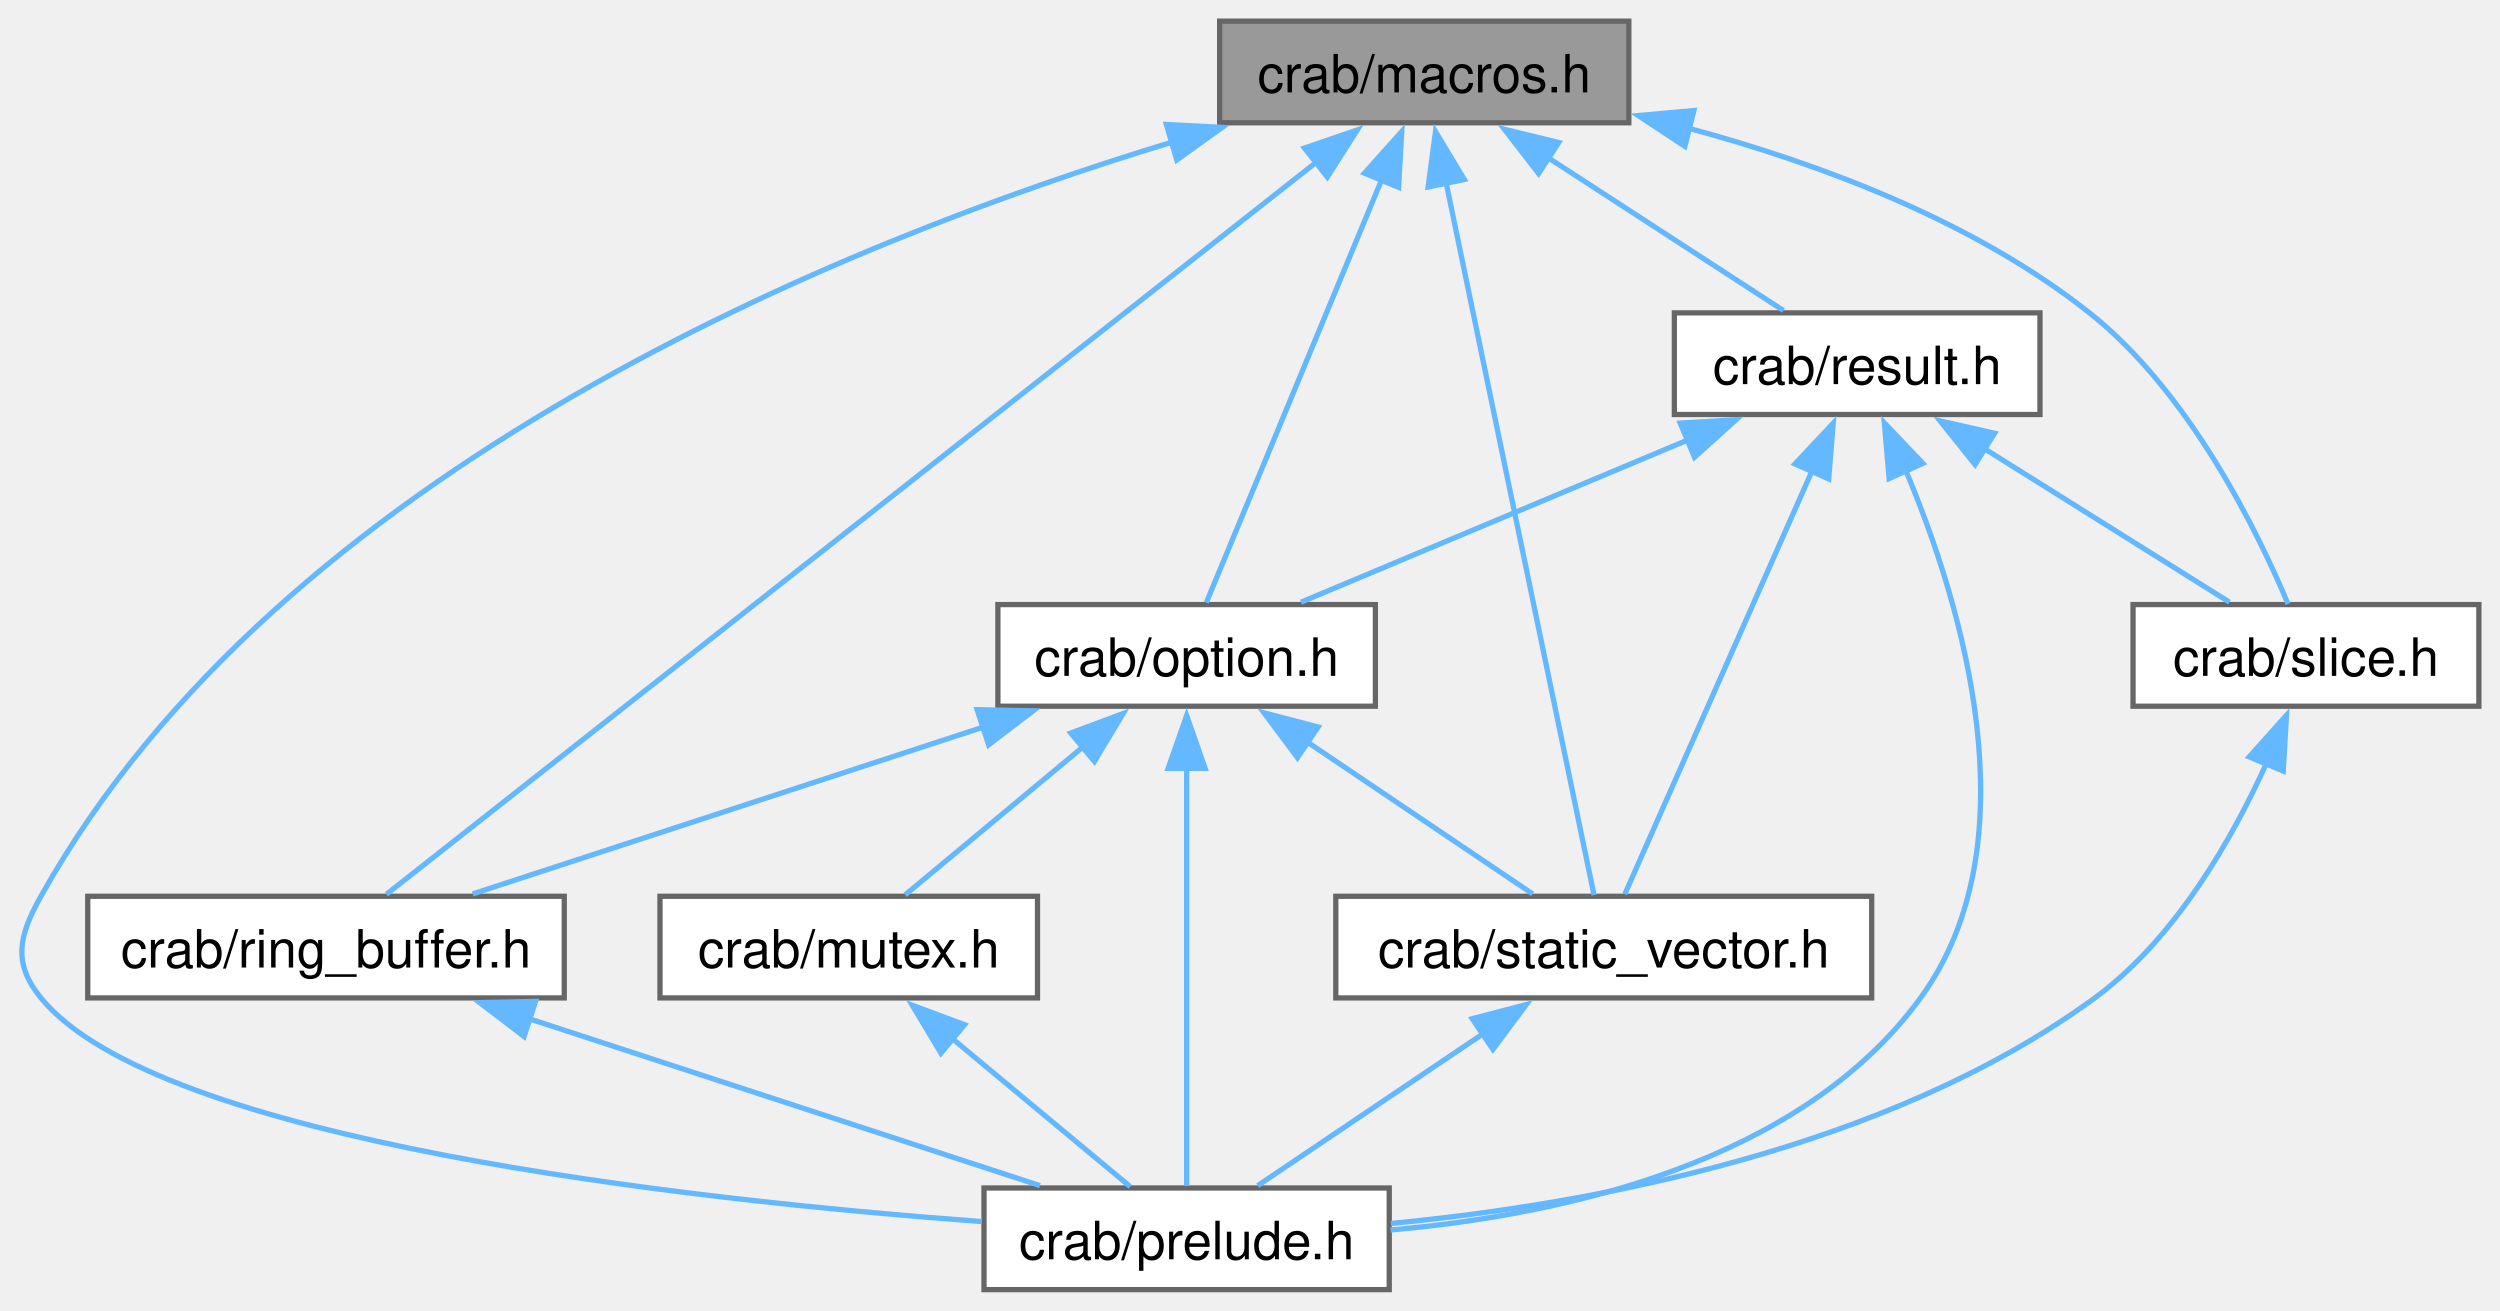
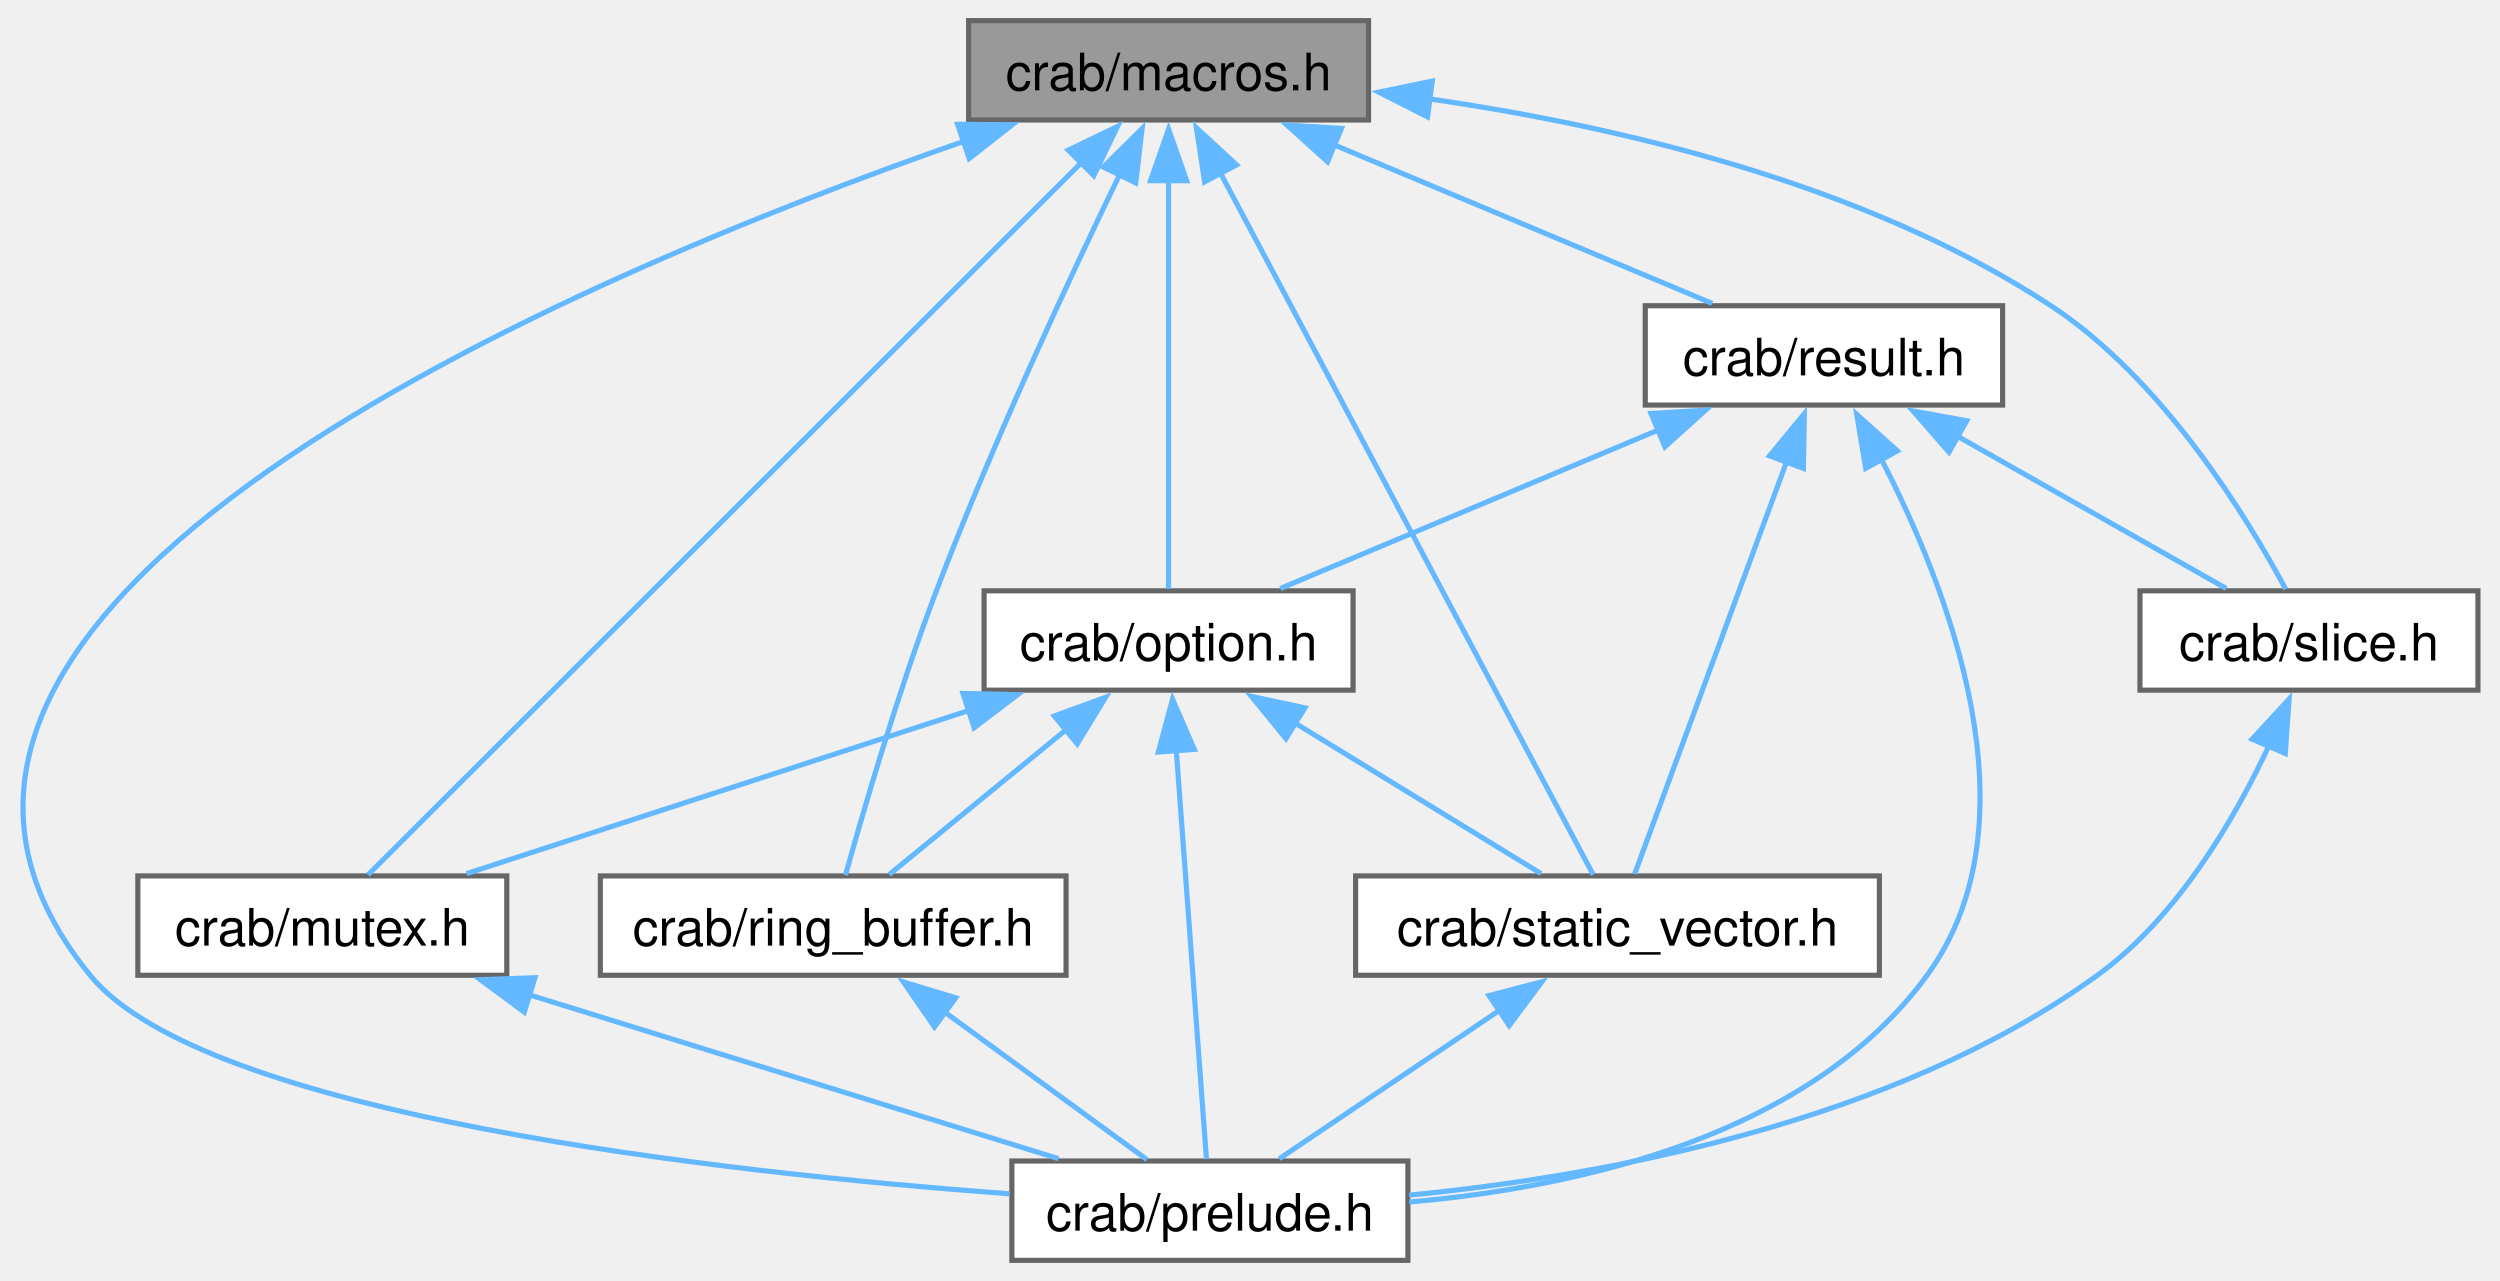
- <svg xmlns="http://www.w3.org/2000/svg" xmlns:xlink="http://www.w3.org/1999/xlink" width="473pt" height="248pt" viewBox="0.00 0.00 473.50 248.25">
+ <svg xmlns="http://www.w3.org/2000/svg" xmlns:xlink="http://www.w3.org/1999/xlink" width="484pt" height="248pt" viewBox="0.00 0.00 483.94 248.25">
  <g id="graph0" class="graph" transform="scale(1 1) rotate(0) translate(4 244.25)">
    <g id="Node000001" class="node">
      <g id="a_Node000001">
        <a xlink:title="CrabLib assertion and utility macros.">
-           <polygon fill="#999999" stroke="#666666" points="304.5,-240.25 227,-240.25 227,-221 304.5,-221 304.5,-240.25" />
-           <text text-anchor="middle" x="265.75" y="-226.75" font-family="Helvetica,sans-Serif" font-size="10.00">crab/macros.h</text>
+           <polygon fill="#999999" stroke="#666666" points="260.94,-240.25 183.44,-240.25 183.44,-221 260.94,-221 260.94,-240.25" />
+           <text text-anchor="middle" x="222.19" y="-226.75" font-family="Helvetica,sans-Serif" font-size="10.00">crab/macros.h</text>
        </a>
      </g>
    </g>
    <g id="Node000002" class="node">
      <g id="a_Node000002">
-         <a xlink:href="option_8h.html" target="_top" xlink:title="Ergonomic Option&lt;T&gt; type with Rust-inspired monadic interface.">
-           <polygon fill="white" stroke="#666666" points="256.5,-129.75 185,-129.75 185,-110.5 256.5,-110.5 256.5,-129.75" />
-           <text text-anchor="middle" x="220.75" y="-116.25" font-family="Helvetica,sans-Serif" font-size="10.00">crab/option.h</text>
+         <a xlink:href="mutex_8h.html" target="_top" xlink:title="Rust-style data-owning Mutex&lt;T&gt;.">
+           <polygon fill="white" stroke="#666666" points="93.94,-74.5 22.44,-74.5 22.44,-55.25 93.94,-55.25 93.94,-74.5" />
+           <text text-anchor="middle" x="58.19" y="-61" font-family="Helvetica,sans-Serif" font-size="10.00">crab/mutex.h</text>
        </a>
      </g>
    </g>
    <g id="edge1_Node000001_Node000002" class="edge">
      <g id="a_edge1_Node000001_Node000002">
        <a xlink:title=" ">
-           <path fill="none" stroke="#63b8ff" d="M257.71,-210.26C247.91,-186.62 231.74,-147.63 224.48,-130.13" />
-           <polygon fill="#63b8ff" stroke="#63b8ff" points="254.42,-211.45 261.49,-219.35 260.89,-208.77 254.42,-211.45" />
+           <path fill="none" stroke="#63b8ff" d="M205.65,-213.1C171.32,-178.83 93.36,-100.99 67.05,-74.72" />
+           <polygon fill="#63b8ff" stroke="#63b8ff" points="202.75,-215.16 212.3,-219.75 207.7,-210.21 202.75,-215.16" />
+         </a>
+       </g>
+     </g>
+     <g id="Node000003" class="node">
+       <g id="a_Node000003">
+         <a xlink:href="prelude_8h.html" target="_top" xlink:title="Single-include header for all CrabLib types.">
+           <polygon fill="white" stroke="#666666" points="268.57,-19.25 191.82,-19.25 191.82,0 268.57,0 268.57,-19.25" />
+           <text text-anchor="middle" x="230.19" y="-5.75" font-family="Helvetica,sans-Serif" font-size="10.00">crab/prelude.h</text>
+         </a>
+       </g>
+     </g>
+     <g id="edge10_Node000001_Node000003" class="edge">
+       <g id="a_edge10_Node000001_Node000003">
+         <a xlink:title=" ">
+           <path fill="none" stroke="#63b8ff" d="M182.78,-216.96C107.32,-190.72 -45.15,-126.81 13.19,-55.25 35.25,-28.2 135.11,-17.07 191.36,-12.89" />
+           <polygon fill="#63b8ff" stroke="#63b8ff" points="181.3,-220.16 191.89,-220.07 183.56,-213.53 181.3,-220.16" />
        </a>
      </g>
    </g>
    <g id="Node000004" class="node">
      <g id="a_Node000004">
-         <a xlink:href="prelude_8h.html" target="_top" xlink:title="Single-include header for all CrabLib types.">
-           <polygon fill="white" stroke="#666666" points="259.12,-19.25 182.37,-19.25 182.37,0 259.12,0 259.12,-19.25" />
-           <text text-anchor="middle" x="220.75" y="-5.75" font-family="Helvetica,sans-Serif" font-size="10.00">crab/prelude.h</text>
-         </a>
-       </g>
-     </g>
-     <g id="edge9_Node000001_Node000004" class="edge">
-       <g id="a_edge9_Node000001_Node000004">
-         <a xlink:title=" ">
-           <path fill="none" stroke="#63b8ff" d="M218.22,-217.41C155.9,-198.53 49.16,-155.66 3.75,-74.5 -0.43,-67.03 -1.66,-61.88 3.75,-55.25 25.8,-28.2 125.66,-17.07 181.91,-12.89" />
-           <polygon fill="#63b8ff" stroke="#63b8ff" points="216.91,-220.68 227.49,-220.13 218.88,-213.96 216.91,-220.68" />
+         <a xlink:href="option_8h.html" target="_top" xlink:title="Ergonomic Option&lt;T&gt; type with Rust-inspired monadic interface.">
+           <polygon fill="white" stroke="#666666" points="257.94,-129.75 186.44,-129.75 186.44,-110.5 257.94,-110.5 257.94,-129.75" />
+           <text text-anchor="middle" x="222.19" y="-116.25" font-family="Helvetica,sans-Serif" font-size="10.00">crab/option.h</text>
+         </a>
+       </g>
+     </g>
+     <g id="edge3_Node000001_Node000004" class="edge">
+       <g id="a_edge3_Node000001_Node000004">
+         <a xlink:title=" ">
+           <path fill="none" stroke="#63b8ff" d="M222.19,-209.28C222.19,-185.55 222.19,-147.39 222.19,-130.13" />
+           <polygon fill="#63b8ff" stroke="#63b8ff" points="218.69,-209.23 222.19,-219.23 225.69,-209.23 218.69,-209.23" />
        </a>
      </g>
    </g>
    <g id="Node000005" class="node">
      <g id="a_Node000005">
        <a xlink:href="ring__buffer_8h.html" target="_top" xlink:title="Lock-free SPSC (Single Producer Single Consumer) ring buffer.">
-           <polygon fill="white" stroke="#666666" points="102.87,-74.5 12.62,-74.5 12.62,-55.25 102.87,-55.25 102.87,-74.5" />
-           <text text-anchor="middle" x="57.75" y="-61" font-family="Helvetica,sans-Serif" font-size="10.00">crab/ring_buffer.h</text>
-         </a>
-       </g>
-     </g>
-     <g id="edge16_Node000001_Node000005" class="edge">
-       <g id="a_edge16_Node000001_Node000005">
-         <a xlink:title=" ">
-           <path fill="none" stroke="#63b8ff" d="M245.25,-213.49C202.06,-179.48 102.88,-101.41 69.19,-74.88" />
-           <polygon fill="#63b8ff" stroke="#63b8ff" points="243.06,-216.22 253.08,-219.65 247.39,-210.72 243.06,-216.22" />
+           <polygon fill="white" stroke="#666666" points="202.32,-74.5 112.07,-74.5 112.07,-55.25 202.32,-55.25 202.32,-74.5" />
+           <text text-anchor="middle" x="157.19" y="-61" font-family="Helvetica,sans-Serif" font-size="10.00">crab/ring_buffer.h</text>
+         </a>
+       </g>
+     </g>
+     <g id="edge17_Node000001_Node000005" class="edge">
+       <g id="a_edge17_Node000001_Node000005">
+         <a xlink:title=" ">
+           <path fill="none" stroke="#63b8ff" d="M212.76,-210.52C203.13,-190.63 188.1,-158.43 177.19,-129.75 169.84,-110.42 163.04,-87.09 159.58,-74.67" />
+           <polygon fill="#63b8ff" stroke="#63b8ff" points="209.53,-211.88 217.06,-219.33 215.82,-208.81 209.53,-211.88" />
        </a>
      </g>
    </g>
    <g id="Node000006" class="node">
      <g id="a_Node000006">
        <a xlink:href="static__vector_8h.html" target="_top" xlink:title="Fixed-capacity vector with stack allocation (no heap).">
-           <polygon fill="white" stroke="#666666" points="350.5,-74.5 249,-74.5 249,-55.25 350.5,-55.25 350.5,-74.5" />
-           <text text-anchor="middle" x="299.75" y="-61" font-family="Helvetica,sans-Serif" font-size="10.00">crab/static_vector.h</text>
-         </a>
-       </g>
-     </g>
-     <g id="edge18_Node000001_Node000006" class="edge">
-       <g id="a_edge18_Node000001_Node000006">
-         <a xlink:title=" ">
-           <path fill="none" stroke="#63b8ff" d="M269.83,-209.94C277.24,-174.25 292.62,-100.21 297.91,-74.72" />
-           <polygon fill="#63b8ff" stroke="#63b8ff" points="266.49,-208.84 267.88,-219.34 273.34,-210.26 266.49,-208.84" />
+           <polygon fill="white" stroke="#666666" points="359.94,-74.5 258.44,-74.5 258.44,-55.25 359.94,-55.25 359.94,-74.5" />
+           <text text-anchor="middle" x="309.19" y="-61" font-family="Helvetica,sans-Serif" font-size="10.00">crab/static_vector.h</text>
+         </a>
+       </g>
+     </g>
+     <g id="edge19_Node000001_Node000006" class="edge">
+       <g id="a_edge19_Node000001_Node000006">
+         <a xlink:title=" ">
+           <path fill="none" stroke="#63b8ff" d="M232.16,-210.87C250.92,-175.55 290.83,-100.43 304.49,-74.72" />
+           <polygon fill="#63b8ff" stroke="#63b8ff" points="229.18,-209.01 227.58,-219.48 235.36,-212.3 229.18,-209.01" />
        </a>
      </g>
    </g>
    <g id="Node000007" class="node">
      <g id="a_Node000007">
        <a xlink:href="result_8h.html" target="_top" xlink:title="Rust-inspired Result&lt;T, E&gt; type for error handling without exceptions.">
-           <polygon fill="white" stroke="#666666" points="382.37,-185 313.12,-185 313.12,-165.75 382.37,-165.75 382.37,-185" />
-           <text text-anchor="middle" x="347.75" y="-171.5" font-family="Helvetica,sans-Serif" font-size="10.00">crab/result.h</text>
-         </a>
-       </g>
-     </g>
-     <g id="edge10_Node000001_Node000007" class="edge">
-       <g id="a_edge10_Node000001_Node000007">
-         <a xlink:title=" ">
-           <path fill="none" stroke="#63b8ff" d="M288.96,-214.55C303.4,-205.17 321.5,-193.42 333.77,-185.45" />
-           <polygon fill="#63b8ff" stroke="#63b8ff" points="287.41,-211.39 280.93,-219.77 291.22,-217.26 287.41,-211.39" />
+           <polygon fill="white" stroke="#666666" points="383.82,-185 314.57,-185 314.57,-165.75 383.82,-165.75 383.82,-185" />
+           <text text-anchor="middle" x="349.19" y="-171.5" font-family="Helvetica,sans-Serif" font-size="10.00">crab/result.h</text>
+         </a>
+       </g>
+     </g>
+     <g id="edge11_Node000001_Node000007" class="edge">
+       <g id="a_edge11_Node000001_Node000007">
+         <a xlink:title=" ">
+           <path fill="none" stroke="#63b8ff" d="M254.33,-216.15C277.24,-206.54 307.44,-193.88 327.54,-185.45" />
+           <polygon fill="#63b8ff" stroke="#63b8ff" points="253,-212.91 245.13,-220.01 255.71,-219.37 253,-212.91" />
        </a>
      </g>
    </g>
    <g id="Node000008" class="node">
      <g id="a_Node000008">
        <a xlink:href="slice_8h.html" target="_top" xlink:title="Bounds-checked non-owning view for contiguous memory.">
-           <polygon fill="white" stroke="#666666" points="465.5,-129.75 400,-129.75 400,-110.5 465.5,-110.5 465.5,-129.75" />
-           <text text-anchor="middle" x="432.75" y="-116.25" font-family="Helvetica,sans-Serif" font-size="10.00">crab/slice.h</text>
-         </a>
-       </g>
-     </g>
-     <g id="edge17_Node000001_Node000008" class="edge">
-       <g id="a_edge17_Node000001_Node000008">
-         <a xlink:title=" ">
-           <path fill="none" stroke="#63b8ff" d="M315.84,-219.96C340.61,-213.28 369.83,-202.38 391.75,-185 410.75,-169.94 423.62,-143.53 429.35,-129.87" />
-           <polygon fill="#63b8ff" stroke="#63b8ff" points="315.12,-216.53 306.27,-222.37 316.83,-223.32 315.12,-216.53" />
-         </a>
-       </g>
-     </g>
-     <g id="Node000003" class="node">
-       <g id="a_Node000003">
-         <a xlink:href="mutex_8h.html" target="_top" xlink:title="Rust-style data-owning Mutex&lt;T&gt;.">
-           <polygon fill="white" stroke="#666666" points="192.5,-74.5 121,-74.5 121,-55.25 192.5,-55.25 192.5,-74.5" />
-           <text text-anchor="middle" x="156.75" y="-61" font-family="Helvetica,sans-Serif" font-size="10.00">crab/mutex.h</text>
+           <polygon fill="white" stroke="#666666" points="475.94,-129.75 410.44,-129.75 410.44,-110.5 475.94,-110.5 475.94,-129.75" />
+           <text text-anchor="middle" x="443.19" y="-116.25" font-family="Helvetica,sans-Serif" font-size="10.00">crab/slice.h</text>
+         </a>
+       </g>
+     </g>
+     <g id="edge18_Node000001_Node000008" class="edge">
+       <g id="a_edge18_Node000001_Node000008">
+         <a xlink:title=" ">
+           <path fill="none" stroke="#63b8ff" d="M272.65,-225.1C308.68,-219.9 356.97,-208.78 393.19,-185 414.85,-170.78 431.21,-144 438.69,-130.07" />
+           <polygon fill="#63b8ff" stroke="#63b8ff" points="272.37,-221.6 262.92,-226.39 273.29,-228.54 272.37,-221.6" />
        </a>
      </g>
    </g>
    <g id="edge2_Node000002_Node000003" class="edge">
      <g id="a_edge2_Node000002_Node000003">
        <a xlink:title=" ">
-           <path fill="none" stroke="#63b8ff" d="M201.26,-102.91C190.15,-93.67 176.64,-82.43 167.44,-74.77" />
-           <polygon fill="#63b8ff" stroke="#63b8ff" points="198.8,-105.42 208.73,-109.12 203.28,-100.04 198.8,-105.42" />
-         </a>
-       </g>
-     </g>
-     <g id="edge4_Node000002_Node000004" class="edge">
-       <g id="a_edge4_Node000002_Node000004">
-         <a xlink:title=" ">
-           <path fill="none" stroke="#63b8ff" d="M220.75,-98.78C220.75,-75.05 220.75,-36.89 220.75,-19.63" />
-           <polygon fill="#63b8ff" stroke="#63b8ff" points="217.25,-98.73 220.75,-108.73 224.25,-98.73 217.25,-98.73" />
-         </a>
-       </g>
-     </g>
-     <g id="edge5_Node000002_Node000005" class="edge">
-       <g id="a_edge5_Node000002_Node000005">
-         <a xlink:title=" ">
-           <path fill="none" stroke="#63b8ff" d="M182.28,-106.56C152.57,-96.85 112.16,-83.65 85.53,-74.95" />
-           <polygon fill="#63b8ff" stroke="#63b8ff" points="181.07,-109.84 191.66,-109.62 183.24,-103.19 181.07,-109.84" />
-         </a>
-       </g>
-     </g>
-     <g id="edge7_Node000002_Node000006" class="edge">
-       <g id="a_edge7_Node000002_Node000006">
-         <a xlink:title=" ">
-           <path fill="none" stroke="#63b8ff" d="M243.51,-103.78C257.36,-94.45 274.57,-82.85 286.28,-74.95" />
-           <polygon fill="#63b8ff" stroke="#63b8ff" points="241.74,-100.75 235.4,-109.25 245.65,-106.56 241.74,-100.75" />
-         </a>
-       </g>
-     </g>
-     <g id="edge3_Node000003_Node000004" class="edge">
-       <g id="a_edge3_Node000003_Node000004">
-         <a xlink:title=" ">
-           <path fill="none" stroke="#63b8ff" d="M176.23,-47.66C187.34,-38.42 200.85,-27.18 210.05,-19.52" />
-           <polygon fill="#63b8ff" stroke="#63b8ff" points="174.22,-44.79 168.77,-53.87 178.69,-50.17 174.22,-44.79" />
-         </a>
-       </g>
-     </g>
-     <g id="edge6_Node000005_Node000004" class="edge">
-       <g id="a_edge6_Node000005_Node000004">
-         <a xlink:title=" ">
-           <path fill="none" stroke="#63b8ff" d="M96.21,-51.31C125.92,-41.6 166.34,-28.4 192.96,-19.7" />
-           <polygon fill="#63b8ff" stroke="#63b8ff" points="95.26,-47.94 86.84,-54.37 97.43,-54.59 95.26,-47.94" />
-         </a>
-       </g>
-     </g>
-     <g id="edge8_Node000006_Node000004" class="edge">
-       <g id="a_edge8_Node000006_Node000004">
-         <a xlink:title=" ">
-           <path fill="none" stroke="#63b8ff" d="M276.99,-48.53C263.14,-39.2 245.92,-27.6 234.21,-19.7" />
-           <polygon fill="#63b8ff" stroke="#63b8ff" points="274.84,-51.31 285.09,-54 278.76,-45.5 274.84,-51.31" />
-         </a>
-       </g>
-     </g>
-     <g id="edge11_Node000007_Node000002" class="edge">
-       <g id="a_edge11_Node000007_Node000002">
-         <a xlink:title=" ">
-           <path fill="none" stroke="#63b8ff" d="M315.61,-160.9C292.7,-151.29 262.5,-138.63 242.4,-130.2" />
-           <polygon fill="#63b8ff" stroke="#63b8ff" points="314.23,-164.12 324.81,-164.76 316.94,-157.66 314.23,-164.12" />
+           <path fill="none" stroke="#63b8ff" d="M98.37,-51.44C129.76,-41.72 172.65,-28.44 200.87,-19.7" />
+           <polygon fill="#63b8ff" stroke="#63b8ff" points="97.33,-48.09 88.82,-54.39 99.4,-54.78 97.33,-48.09" />
+         </a>
+       </g>
+     </g>
+     <g id="edge4_Node000004_Node000002" class="edge">
+       <g id="a_edge4_Node000004_Node000002">
+         <a xlink:title=" ">
+           <path fill="none" stroke="#63b8ff" d="M183.49,-106.56C153.6,-96.85 112.94,-83.65 86.15,-74.95" />
+           <polygon fill="#63b8ff" stroke="#63b8ff" points="182.34,-109.87 192.93,-109.62 184.5,-103.21 182.34,-109.87" />
+         </a>
+       </g>
+     </g>
+     <g id="edge5_Node000004_Node000003" class="edge">
+       <g id="a_edge5_Node000004_Node000003">
+         <a xlink:title=" ">
+           <path fill="none" stroke="#63b8ff" d="M223.69,-98.78C225.44,-75.05 228.26,-36.89 229.53,-19.63" />
+           <polygon fill="#63b8ff" stroke="#63b8ff" points="220.2,-98.51 222.96,-108.74 227.18,-99.02 220.2,-98.51" />
+         </a>
+       </g>
+     </g>
+     <g id="edge6_Node000004_Node000005" class="edge">
+       <g id="a_edge6_Node000004_Node000005">
+         <a xlink:title=" ">
+           <path fill="none" stroke="#63b8ff" d="M202.41,-102.91C191.12,-93.67 177.4,-82.43 168.06,-74.77" />
+           <polygon fill="#63b8ff" stroke="#63b8ff" points="200.04,-105.5 210,-109.13 204.48,-100.09 200.04,-105.5" />
+         </a>
+       </g>
+     </g>
+     <g id="edge8_Node000004_Node000006" class="edge">
+       <g id="a_edge8_Node000004_Node000006">
+         <a xlink:title=" ">
+           <path fill="none" stroke="#63b8ff" d="M246.38,-104.32C261.77,-94.9 281.22,-83 294.36,-74.95" />
+           <polygon fill="#63b8ff" stroke="#63b8ff" points="244.94,-101.1 238.24,-109.3 248.6,-107.07 244.94,-101.1" />
+         </a>
+       </g>
+     </g>
+     <g id="edge7_Node000005_Node000003" class="edge">
+       <g id="a_edge7_Node000005_Node000003">
+         <a xlink:title=" ">
+           <path fill="none" stroke="#63b8ff" d="M178.66,-48.22C191.48,-38.87 207.29,-27.33 217.99,-19.52" />
+           <polygon fill="#63b8ff" stroke="#63b8ff" points="176.82,-45.23 170.8,-53.95 180.94,-50.88 176.82,-45.23" />
+         </a>
+       </g>
+     </g>
+     <g id="edge9_Node000006_Node000003" class="edge">
+       <g id="a_edge9_Node000006_Node000003">
+         <a xlink:title=" ">
+           <path fill="none" stroke="#63b8ff" d="M286.43,-48.53C272.58,-39.2 255.37,-27.6 243.66,-19.7" />
+           <polygon fill="#63b8ff" stroke="#63b8ff" points="284.29,-51.31 294.54,-54 288.2,-45.5 284.29,-51.31" />
+         </a>
+       </g>
+     </g>
+     <g id="edge13_Node000007_Node000003" class="edge">
+       <g id="a_edge13_Node000007_Node000003">
+         <a xlink:title=" ">
+           <path fill="none" stroke="#63b8ff" d="M360.21,-155.47C373.34,-130.17 390.93,-85.07 369.19,-55.25 346.42,-24.02 301.45,-14.16 268.82,-11.3" />
+           <polygon fill="#63b8ff" stroke="#63b8ff" points="357.3,-153.5 355.55,-163.95 363.43,-156.87 357.3,-153.5" />
        </a>
      </g>
    </g>
    <g id="edge12_Node000007_Node000004" class="edge">
      <g id="a_edge12_Node000007_Node000004">
        <a xlink:title=" ">
-           <path fill="none" stroke="#63b8ff" d="M356.98,-155.08C367.66,-129.64 381.21,-84.68 359.75,-55.25 336.97,-24.02 292.01,-14.16 259.37,-11.3" />
-           <polygon fill="#63b8ff" stroke="#63b8ff" points="353.8,-153.62 352.89,-164.17 360.19,-156.49 353.8,-153.62" />
-         </a>
-       </g>
-     </g>
-     <g id="edge15_Node000007_Node000006" class="edge">
-       <g id="a_edge15_Node000007_Node000006">
-         <a xlink:title=" ">
-           <path fill="none" stroke="#63b8ff" d="M339.18,-155.01C328.72,-131.37 311.47,-92.38 303.73,-74.88" />
-           <polygon fill="#63b8ff" stroke="#63b8ff" points="335.96,-156.38 343.21,-164.11 342.36,-153.55 335.96,-156.38" />
-         </a>
-       </g>
-     </g>
-     <g id="edge13_Node000007_Node000008" class="edge">
-       <g id="a_edge13_Node000007_Node000008">
-         <a xlink:title=" ">
-           <path fill="none" stroke="#63b8ff" d="M371.81,-159.3C386.78,-149.92 405.54,-138.17 418.26,-130.2" />
-           <polygon fill="#63b8ff" stroke="#63b8ff" points="370.07,-156.26 363.45,-164.54 373.78,-162.2 370.07,-156.26" />
-         </a>
-       </g>
-     </g>
-     <g id="edge14_Node000008_Node000004" class="edge">
-       <g id="a_edge14_Node000008_Node000004">
-         <a xlink:title=" ">
-           <path fill="none" stroke="#63b8ff" d="M425.36,-99.89C418.88,-85.52 408.07,-66.48 392.75,-55.25 353.31,-26.34 296.78,-16.12 259.43,-12.53" />
-           <polygon fill="#63b8ff" stroke="#63b8ff" points="421.99,-100.9 429.06,-108.79 428.45,-98.21 421.99,-100.9" />
+           <path fill="none" stroke="#63b8ff" d="M317.06,-160.9C294.14,-151.29 263.95,-138.63 243.84,-130.2" />
+           <polygon fill="#63b8ff" stroke="#63b8ff" points="315.68,-164.12 326.25,-164.76 318.38,-157.66 315.68,-164.12" />
+         </a>
+       </g>
+     </g>
+     <g id="edge16_Node000007_Node000006" class="edge">
+       <g id="a_edge16_Node000007_Node000006">
+         <a xlink:title=" ">
+           <path fill="none" stroke="#63b8ff" d="M342.05,-155.01C333.34,-131.37 318.97,-92.38 312.51,-74.88" />
+           <polygon fill="#63b8ff" stroke="#63b8ff" points="338.65,-155.9 345.4,-164.08 345.22,-153.48 338.65,-155.9" />
+         </a>
+       </g>
+     </g>
+     <g id="edge14_Node000007_Node000008" class="edge">
+       <g id="a_edge14_Node000007_Node000008">
+         <a xlink:title=" ">
+           <path fill="none" stroke="#63b8ff" d="M374.85,-159.84C391.55,-150.38 412.83,-138.33 427.17,-130.2" />
+           <polygon fill="#63b8ff" stroke="#63b8ff" points="373.43,-156.62 366.46,-164.6 376.88,-162.71 373.43,-156.62" />
+         </a>
+       </g>
+     </g>
+     <g id="edge15_Node000008_Node000003" class="edge">
+       <g id="a_edge15_Node000008_Node000003">
+         <a xlink:title=" ">
+           <path fill="none" stroke="#63b8ff" d="M435.51,-99.89C428.79,-85.51 417.69,-66.47 402.19,-55.25 362.6,-26.56 306.1,-16.29 268.81,-12.63" />
+           <polygon fill="#63b8ff" stroke="#63b8ff" points="432.17,-101 439.35,-108.8 438.6,-98.23 432.17,-101" />
        </a>
      </g>
    </g>
  </g>
</svg>
